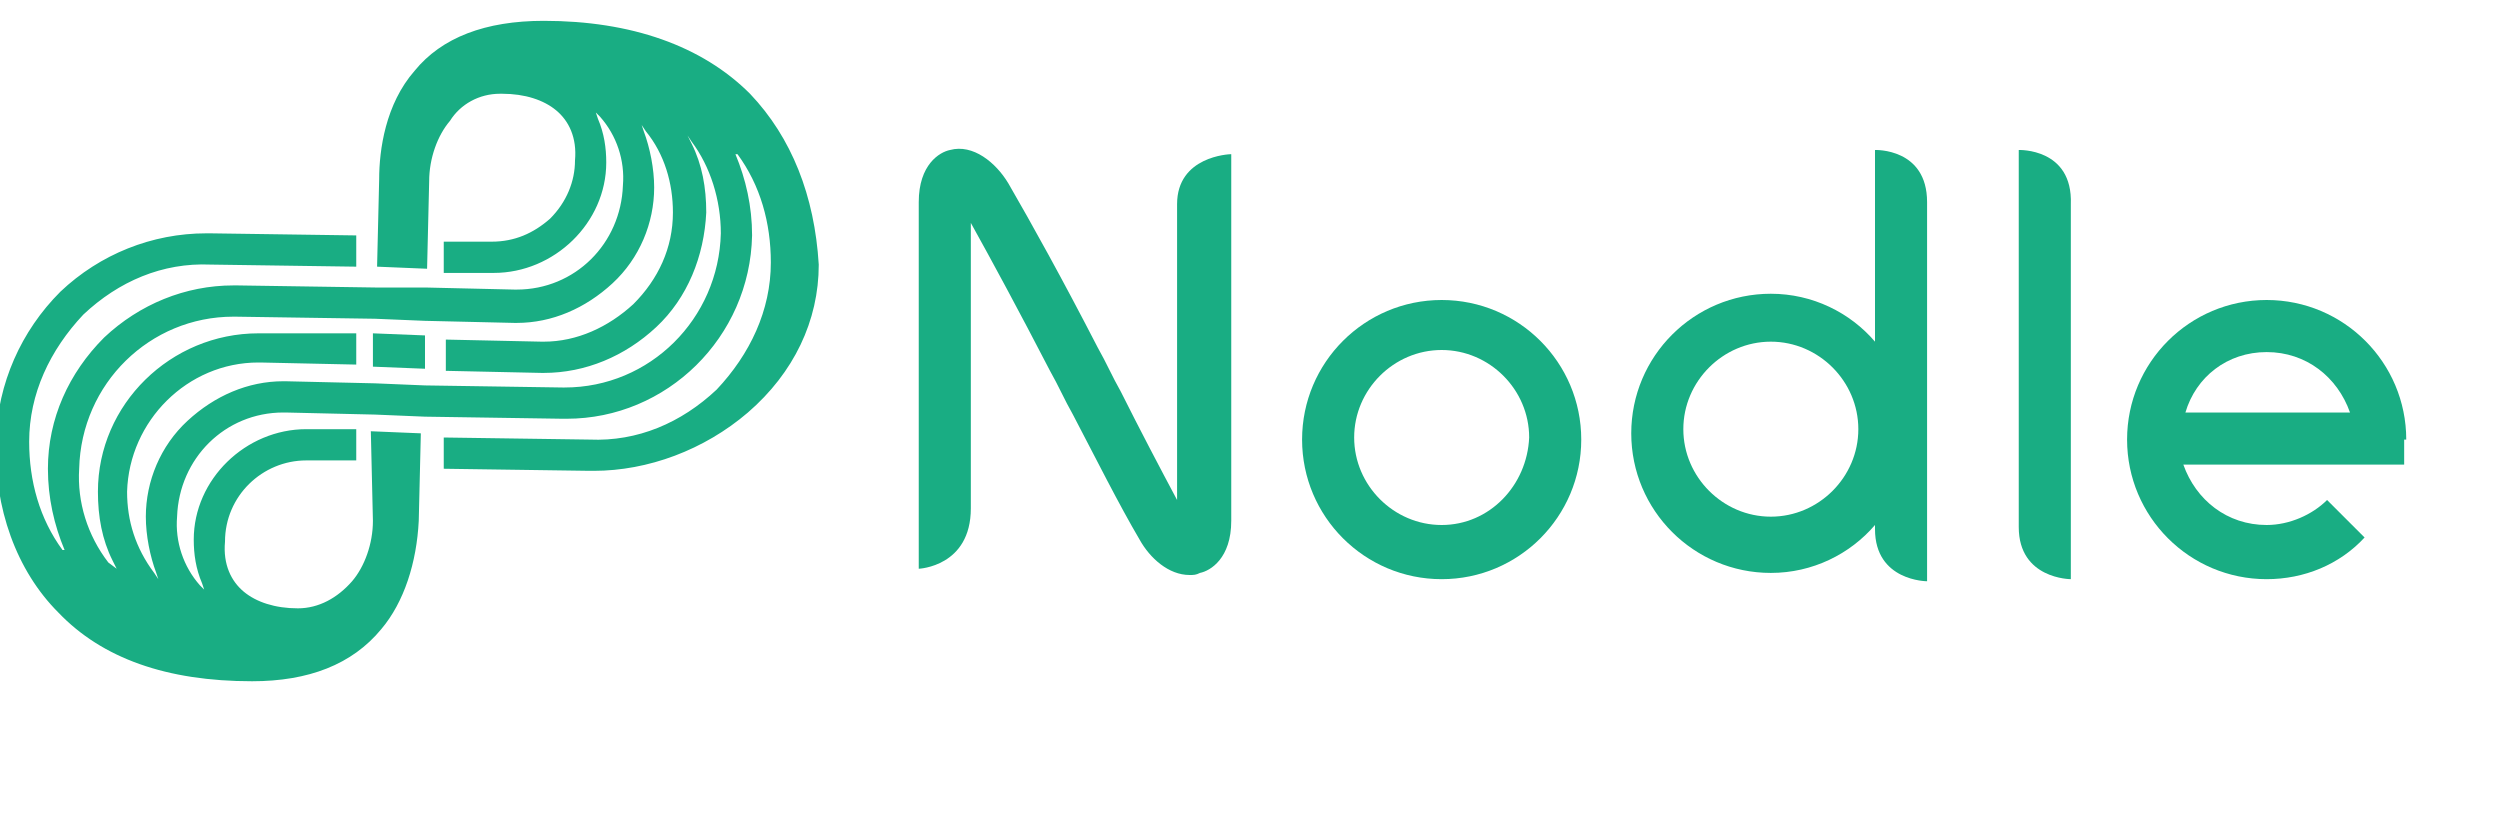
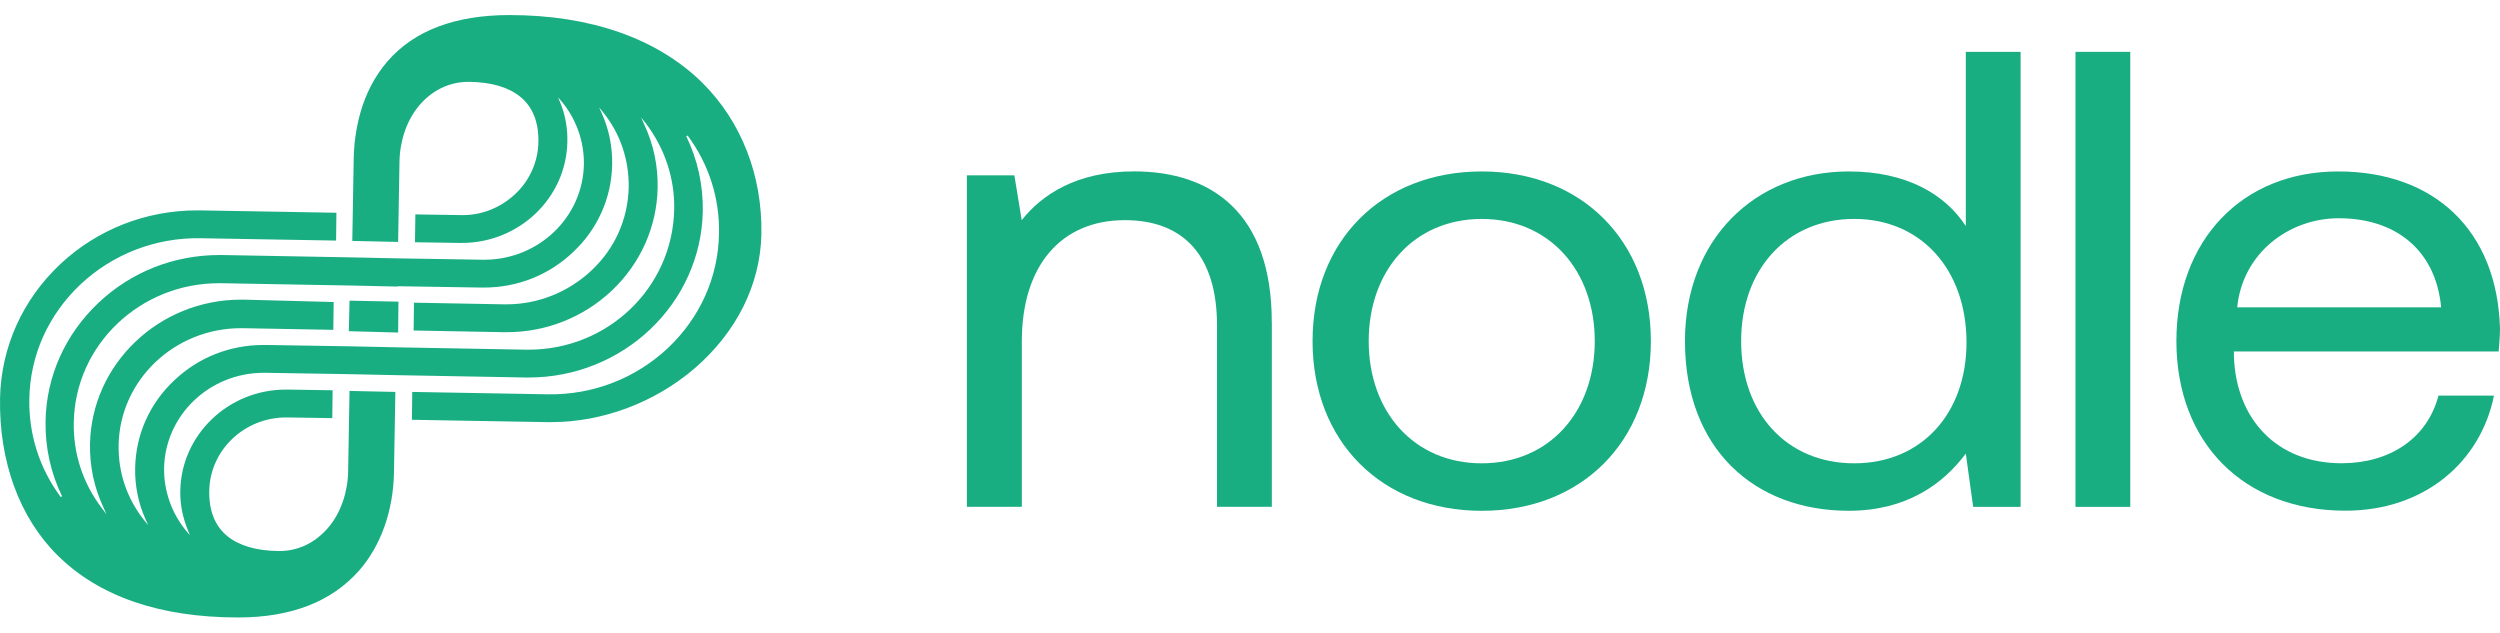
- <svg xmlns="http://www.w3.org/2000/svg" version="1.1" id="Camada_1" x="0px" y="0px" viewBox="0 0 120 39" style="enable-background:new 0 0 120 39;" xml:space="preserve">
-   <style type="text/css">
- 	.st0{fill:#19AD83;}
- </style>
-   <g>
-     <path class="st0" d="M56.5,9.8c0,2.3,0,14.2,0,14.2c-0.8-1.5-1.8-3.4-2.7-5.2c-0.4-0.7-0.7-1.4-1.1-2.1c-1.7-3.3-3.2-6-4.3-7.9   c-0.6-1-1.7-1.9-2.8-1.6c-0.5,0.1-1.5,0.7-1.5,2.5v17.6c0,0,2.5-0.1,2.5-2.9s0-13.7,0-13.7c1,1.8,2.3,4.2,3.8,7.1   c0.4,0.7,0.7,1.4,1.1,2.1c1.1,2.1,2.2,4.3,3.2,6c0.5,0.9,1.4,1.7,2.4,1.7c0.2,0,0.3,0,0.5-0.1c0.5-0.1,1.5-0.7,1.5-2.5V7.4   C59,7.4,56.5,7.5,56.5,9.8z" />
-     <path class="st0" d="M69.2,14.4c-3.7,0-6.7,3-6.7,6.7s3,6.7,6.7,6.7s6.7-3,6.7-6.7C75.9,17.4,72.9,14.4,69.2,14.4z M69.2,25.2   c-2.3,0-4.2-1.9-4.2-4.2s1.9-4.2,4.2-4.2s4.2,1.9,4.2,4.2C73.3,23.3,71.5,25.2,69.2,25.2z" />
-     <path class="st0" d="M90,7.2v6.2V14v2.4c-1.2-1.4-3-2.3-5-2.3c-3.7,0-6.7,3-6.7,6.7s3,6.7,6.7,6.7c2,0,3.8-0.9,5-2.3   c0,0.1,0,0.1,0,0.2c0,2.5,2.5,2.5,2.5,2.5v-2.7v-3.9v-3.6V17v-0.1c0-0.2,0-0.8,0-3c0-0.2,0-0.4,0-0.6c0-0.7,0-1.3,0-1.8v-0.1   c0-0.7,0-1.3,0-1.7C92.5,7.1,90,7.2,90,7.2z M85,24.8c-2.3,0-4.2-1.9-4.2-4.2s1.9-4.2,4.2-4.2c2.3,0,4.2,1.9,4.2,4.2   S87.3,24.8,85,24.8z" />
-     <path class="st0" d="M96.9,7.2v6.2v7.8c0,1.6,0,3.4,0,4.1c0,2.5,2.5,2.5,2.5,2.5v-6.6c0,0,0-3.5,0-7.8c0-1.6,0-3,0-3.6   C99.5,7.1,96.9,7.2,96.9,7.2z" />
-     <path class="st0" d="M115.5,21.1c0-3.7-3-6.7-6.7-6.7s-6.7,3-6.7,6.7s3,6.7,6.7,6.7c1.8,0,3.5-0.7,4.7-2l-1.8-1.8   c-0.7,0.7-1.8,1.2-2.9,1.2c-1.9,0-3.4-1.2-4-2.9h10.6v-1.2H115.5z M108.8,16.9c1.9,0,3.4,1.2,4,2.9h-7.9   C105.4,18.1,106.9,16.9,108.8,16.9z" />
-   </g>
-   <path class="st0" d="M17.9,17.6l2.5,0.1v-1.6L17.9,16V17.6z" />
-   <path class="st0" d="M36,4.5C33.7,2.2,30.3,1,26.1,1c-2.8,0-4.9,0.8-6.2,2.4c-1.4,1.6-1.7,3.8-1.7,5.2l-0.1,4.2l2.4,0.1l0.1-4.2  c0-1.1,0.4-2.2,1-2.9C22.1,5,23,4.5,24,4.5c0,0,0,0,0.1,0c1.1,0,2,0.3,2.6,0.8s1,1.3,0.9,2.4c0,1-0.4,2-1.2,2.8  c-0.8,0.7-1.7,1.1-2.8,1.1h-2.3v1.5h2.3h0.1c2.9,0,5.4-2.4,5.4-5.3c0-0.7-0.1-1.4-0.4-2.1l-0.1-0.3l0.2,0.2c0.8,0.9,1.2,2.1,1.1,3.3  c-0.1,2.8-2.3,5-5.1,5h-0.1l-4.3-0.1l-2.4,0l-6.6-0.1c-0.1,0-0.1,0-0.2,0c-2.3,0-4.5,0.9-6.2,2.5c-1.7,1.7-2.7,3.9-2.7,6.3  c0,1.4,0.3,2.7,0.8,3.9H3c-1.1-1.5-1.6-3.3-1.6-5.2c0-2.3,1-4.4,2.6-6.1c1.7-1.6,3.8-2.5,6.1-2.4l7,0.1v-1.5l-7-0.1  c-0.1,0-0.1,0-0.2,0c-2.6,0-5.1,1-7,2.8c-1.9,1.9-3,4.4-3.1,7.1c-0.1,3.3,1,6.3,3,8.3c2.1,2.2,5.2,3.3,9.3,3.3  c2.7,0,4.8-0.8,6.2-2.5c1.1-1.3,1.7-3.2,1.8-5.2l0.1-4.2l-2.4-0.1l0.1,4.3c0,1.1-0.4,2.2-1,2.9c-0.7,0.8-1.6,1.3-2.6,1.3  c-1.1,0-2-0.3-2.6-0.8s-1-1.3-0.9-2.4c0-2.2,1.8-3.9,3.9-3.9h0.1h2.3v-1.5h-2.3h-0.1c-2.9,0-5.4,2.4-5.4,5.3c0,0.7,0.1,1.4,0.4,2.1  l0.1,0.3l-0.2-0.2c-0.8-0.9-1.2-2.1-1.1-3.3c0.1-2.8,2.3-5,5.1-5h0.1l4.3,0.1l2.4,0.1l6.6,0.1c0.1,0,0.1,0,0.2,0  c4.8,0,8.8-3.9,8.9-8.8c0-1.4-0.3-2.7-0.8-3.9h0.1c1.1,1.5,1.6,3.3,1.6,5.2c0,2.3-1,4.4-2.6,6.1c-1.7,1.6-3.8,2.5-6.1,2.4l-7-0.1  v1.5l7,0.1c0.1,0,0.1,0,0.2,0c2.6,0,5.3-1,7.4-2.8c2.2-1.9,3.4-4.4,3.4-7.1C39.1,9.4,38,6.6,36,4.5z M34.6,11.2  c-0.1,4.1-3.4,7.4-7.5,7.4c-0.1,0-0.1,0-0.1,0l-6.6-0.1L18,18.4l-4.3-0.1h-0.1c-1.7,0-3.3,0.7-4.6,1.9c-1.3,1.2-2,2.9-2,4.6  c0,0.9,0.2,1.9,0.5,2.7l0.1,0.3l-0.2-0.3c-0.9-1.2-1.3-2.5-1.3-3.9c0.1-3.4,2.9-6.2,6.3-6.2h0.1l4.6,0.1V16l-4.6,0  c-0.1,0-0.1,0-0.1,0c-4.2,0-7.7,3.4-7.7,7.6c0,1.2,0.2,2.3,0.7,3.3l0.2,0.4L5.2,27c-1-1.3-1.5-2.9-1.4-4.5c0.1-4.1,3.4-7.3,7.4-7.3  c0.1,0,0.1,0,0.1,0l6.7,0.1l2.4,0.1l0,0l0,0l4.3,0.1h0.1c1.7,0,3.3-0.7,4.6-1.9c1.3-1.2,2-2.9,2-4.6c0-0.9-0.2-1.9-0.5-2.7L30.8,6  L31,6.3c0.9,1.1,1.3,2.5,1.3,3.9c0,1.7-0.7,3.2-1.9,4.4c-1.2,1.1-2.7,1.8-4.3,1.8H26l-4.6-0.1v1.5l4.6,0.1c0.1,0,0.1,0,0.1,0  c2,0,3.9-0.8,5.4-2.2c1.5-1.4,2.3-3.4,2.4-5.5c0-1.2-0.2-2.3-0.7-3.3L33,6.5l0.2,0.3C34.1,8,34.6,9.6,34.6,11.2z" />
+ <svg xmlns="http://www.w3.org/2000/svg" width="83" height="21" viewBox="0 0 83 21" fill="none">
+   <path d="M13.218 11.04L11.581 10.996L11.604 9.982L13.229 10.015L13.218 11.04Z" fill="#19AE82" />
+   <path fill-rule="evenodd" clip-rule="evenodd" d="M16.914 0.5C19.614 0.5 21.823 1.28 23.31 2.74C24.615 4.032 25.313 5.826 25.278 7.776C25.244 9.447 24.454 11.029 23.058 12.233C21.731 13.369 20.003 14.015 18.298 14.015H18.184L13.675 13.937L13.687 13.012L18.195 13.091C19.683 13.113 21.09 12.567 22.166 11.564C23.241 10.55 23.848 9.202 23.871 7.753C23.894 6.584 23.539 5.458 22.829 4.5L22.784 4.522C23.161 5.302 23.345 6.138 23.333 7.007C23.276 10.082 20.69 12.533 17.554 12.533H17.451L13.16 12.455L11.581 12.422L8.812 12.377H8.755C6.958 12.377 5.482 13.781 5.448 15.542C5.437 16.299 5.7 17.046 6.192 17.637L6.306 17.77L6.238 17.603C6.066 17.18 5.974 16.745 5.986 16.288C6.02 14.428 7.588 12.934 9.487 12.934H9.556L11.043 12.957L11.032 13.882L9.545 13.859H9.499C8.114 13.859 6.97 14.94 6.947 16.299C6.936 16.968 7.142 17.469 7.553 17.804C7.943 18.116 8.503 18.283 9.236 18.294C9.899 18.305 10.483 18.015 10.918 17.492C11.318 17.012 11.547 16.333 11.558 15.653L11.604 12.979L13.126 13.012L13.08 15.687C13.057 16.957 12.646 18.116 11.925 18.94C11.009 19.976 9.67 20.5 7.908 20.5C5.299 20.5 3.285 19.798 1.912 18.439C0.642 17.18 -0.033 15.319 0.001 13.224C0.036 11.531 0.745 9.948 2.004 8.767C3.228 7.62 4.842 6.985 6.535 6.985H6.661L11.169 7.063L11.158 7.987L6.649 7.909C5.162 7.887 3.754 8.433 2.679 9.436C1.603 10.45 0.997 11.798 0.974 13.246C0.951 14.416 1.306 15.542 2.015 16.5L2.061 16.478C1.683 15.698 1.5 14.862 1.512 13.993C1.535 12.5 2.164 11.096 3.274 10.049C4.361 9.024 5.78 8.467 7.279 8.467H7.382L11.673 8.545L13.252 8.578L16.021 8.623H16.078C17.875 8.623 19.351 7.219 19.385 5.458C19.397 4.701 19.134 3.954 18.642 3.364L18.527 3.23L18.596 3.397C18.767 3.809 18.848 4.255 18.836 4.712C18.802 6.572 17.234 8.065 15.335 8.065H15.266L13.778 8.043L13.79 7.118L15.277 7.141C15.964 7.163 16.605 6.907 17.097 6.45C17.589 5.993 17.863 5.369 17.875 4.712C17.886 4.043 17.68 3.542 17.268 3.208C16.879 2.896 16.319 2.728 15.586 2.717H15.552C14.911 2.717 14.328 3.007 13.904 3.519C13.504 3.999 13.275 4.678 13.263 5.358L13.218 8.032L11.696 7.999L11.742 5.325C11.753 4.389 11.97 3.063 12.874 2.026C13.755 1.013 15.117 0.5 16.914 0.5ZM17.554 11.609C20.175 11.609 22.326 9.559 22.383 6.962C22.406 5.926 22.074 4.935 21.445 4.099L21.285 3.898L21.388 4.132C21.697 4.79 21.846 5.503 21.834 6.227C21.811 7.531 21.262 8.756 20.301 9.659C19.362 10.539 18.127 11.029 16.822 11.029H16.731L13.733 10.973L13.744 10.049L16.742 10.104H16.811C17.863 10.104 18.859 9.703 19.626 8.99C20.415 8.255 20.85 7.274 20.873 6.216C20.884 5.302 20.598 4.444 20.026 3.731L19.889 3.564L19.98 3.765C20.221 4.299 20.335 4.879 20.324 5.469C20.301 6.572 19.843 7.609 19.019 8.377C18.218 9.135 17.177 9.547 16.067 9.547H15.987L13.218 9.503H13.195V9.514L11.673 9.48L7.359 9.403H7.267C4.647 9.403 2.496 11.453 2.45 14.015C2.427 15.052 2.748 16.043 3.388 16.879L3.537 17.079L3.434 16.845C3.125 16.188 2.976 15.475 2.988 14.751C3.034 12.088 5.276 9.948 8 9.948H8.091L11.078 10.027L11.066 10.951L8.068 10.896H8C5.791 10.896 3.972 12.623 3.938 14.784C3.926 15.698 4.212 16.545 4.784 17.269L4.922 17.436L4.83 17.235C4.59 16.701 4.475 16.121 4.487 15.531C4.51 14.428 4.967 13.391 5.791 12.623C6.592 11.865 7.634 11.453 8.744 11.453H8.824L11.593 11.497L13.172 11.531L17.463 11.609H17.554Z" fill="#19AE82" />
+   <path d="M42.225 10.697V16.826H40.405V10.806C40.405 8.518 39.318 7.309 37.343 7.309C35.212 7.309 33.925 8.841 33.925 11.323V16.826H32.101V5.821H33.677L33.921 7.309C34.587 6.467 35.74 5.69 37.65 5.69C40.203 5.69 42.223 7.05 42.223 10.695L42.225 10.697Z" fill="#19AE82" />
+   <path d="M43.577 11.325C43.577 7.98 45.887 5.692 49.193 5.692C52.5 5.692 54.809 7.98 54.809 11.325C54.809 14.671 52.5 16.959 49.193 16.959C45.887 16.959 43.577 14.671 43.577 11.325ZM52.946 11.325C52.946 8.974 51.435 7.269 49.193 7.269C46.951 7.269 45.441 8.974 45.441 11.325C45.441 13.677 46.951 15.382 49.193 15.382C51.435 15.382 52.946 13.677 52.946 11.325Z" fill="#19AE82" />
+   <path d="M65.265 1.721H67.084V16.828H65.509L65.265 15.059C64.51 16.073 63.29 16.958 61.38 16.958C58.25 16.958 55.941 14.908 55.941 11.325C55.941 7.96 58.25 5.692 61.38 5.692C63.29 5.692 64.577 6.447 65.265 7.506V1.721ZM65.288 11.368C65.288 8.951 63.778 7.268 61.559 7.268C59.339 7.268 57.806 8.931 57.806 11.325C57.806 13.72 59.316 15.382 61.559 15.382C63.801 15.382 65.288 13.72 65.288 11.368Z" fill="#19AE82" />
+   <path d="M68.906 1.721H70.725V16.828H68.906V1.721Z" fill="#19AE82" />
+   <path d="M72.256 11.325C72.256 7.98 74.431 5.692 77.628 5.692C80.825 5.692 82.912 7.655 83 10.914C83 11.152 82.977 11.411 82.956 11.669H74.166V11.82C74.233 13.914 75.586 15.38 77.74 15.38C79.338 15.38 80.581 14.56 80.958 13.135H82.8C82.356 15.335 80.491 16.955 77.872 16.955C74.475 16.955 72.256 14.689 72.256 11.322V11.325ZM81.046 10.203C80.869 8.303 79.536 7.246 77.649 7.246C75.983 7.246 74.452 8.412 74.275 10.203H81.046Z" fill="#19AE82" />
</svg>
